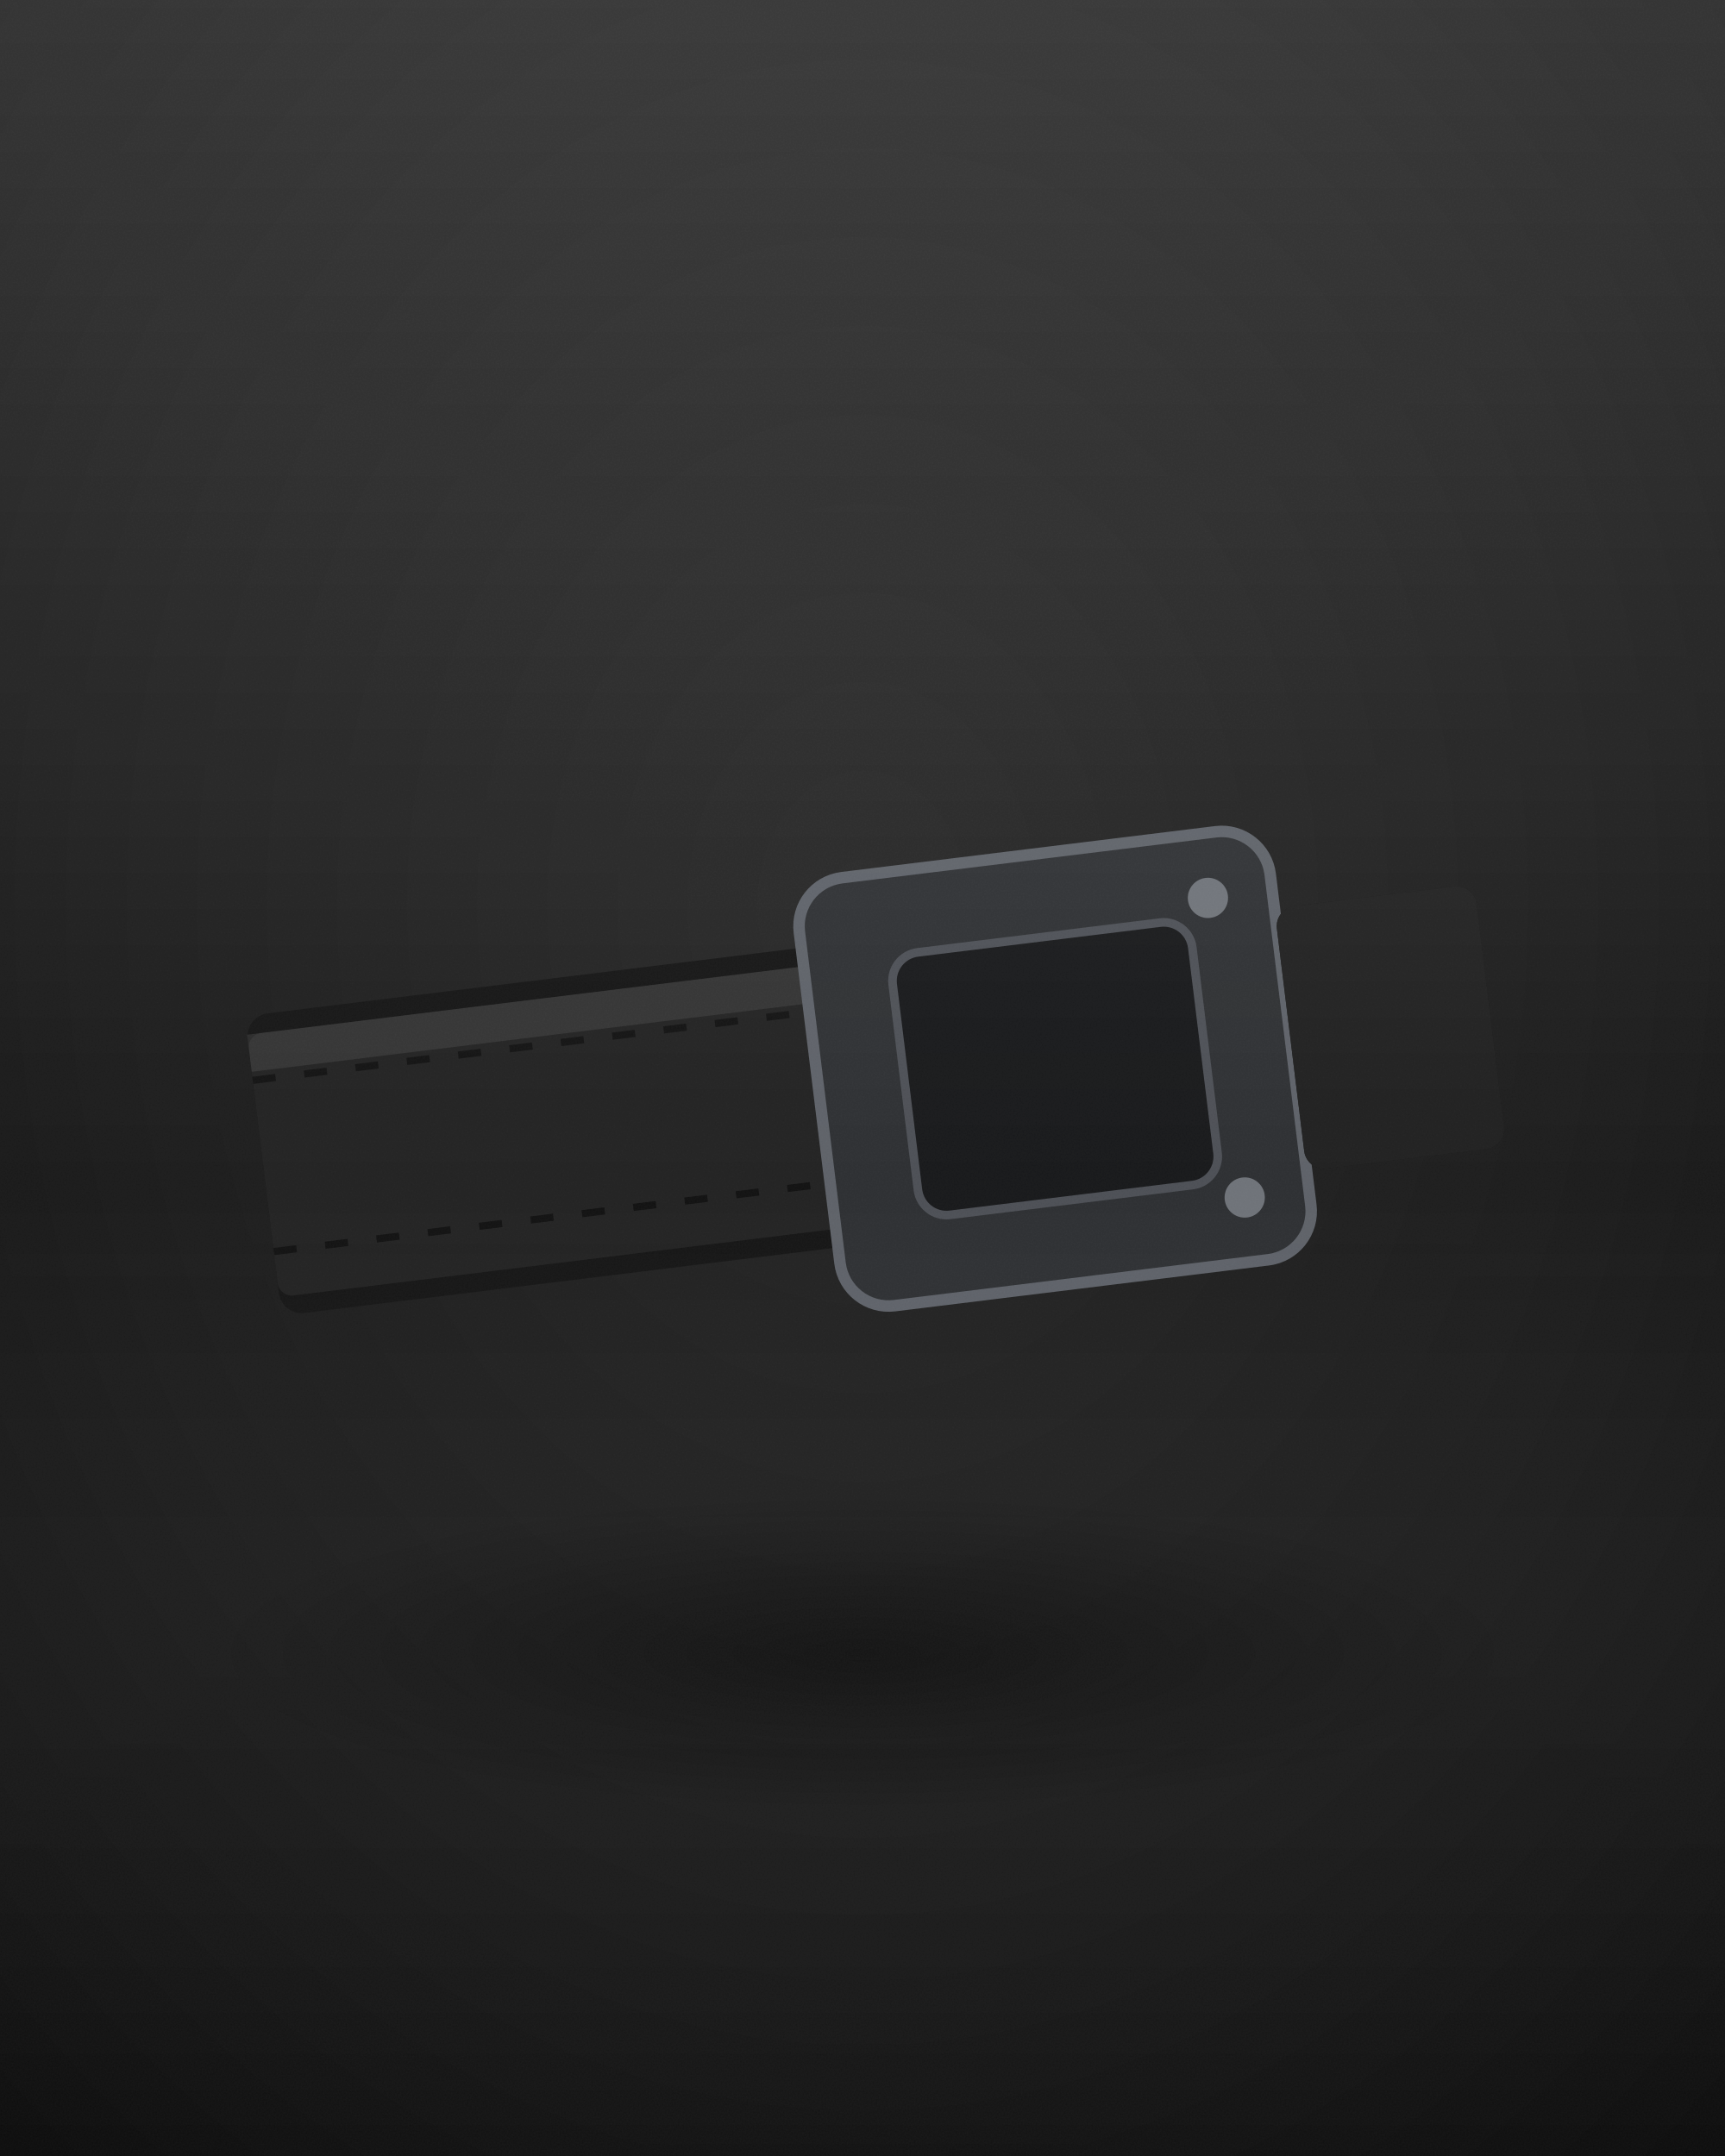
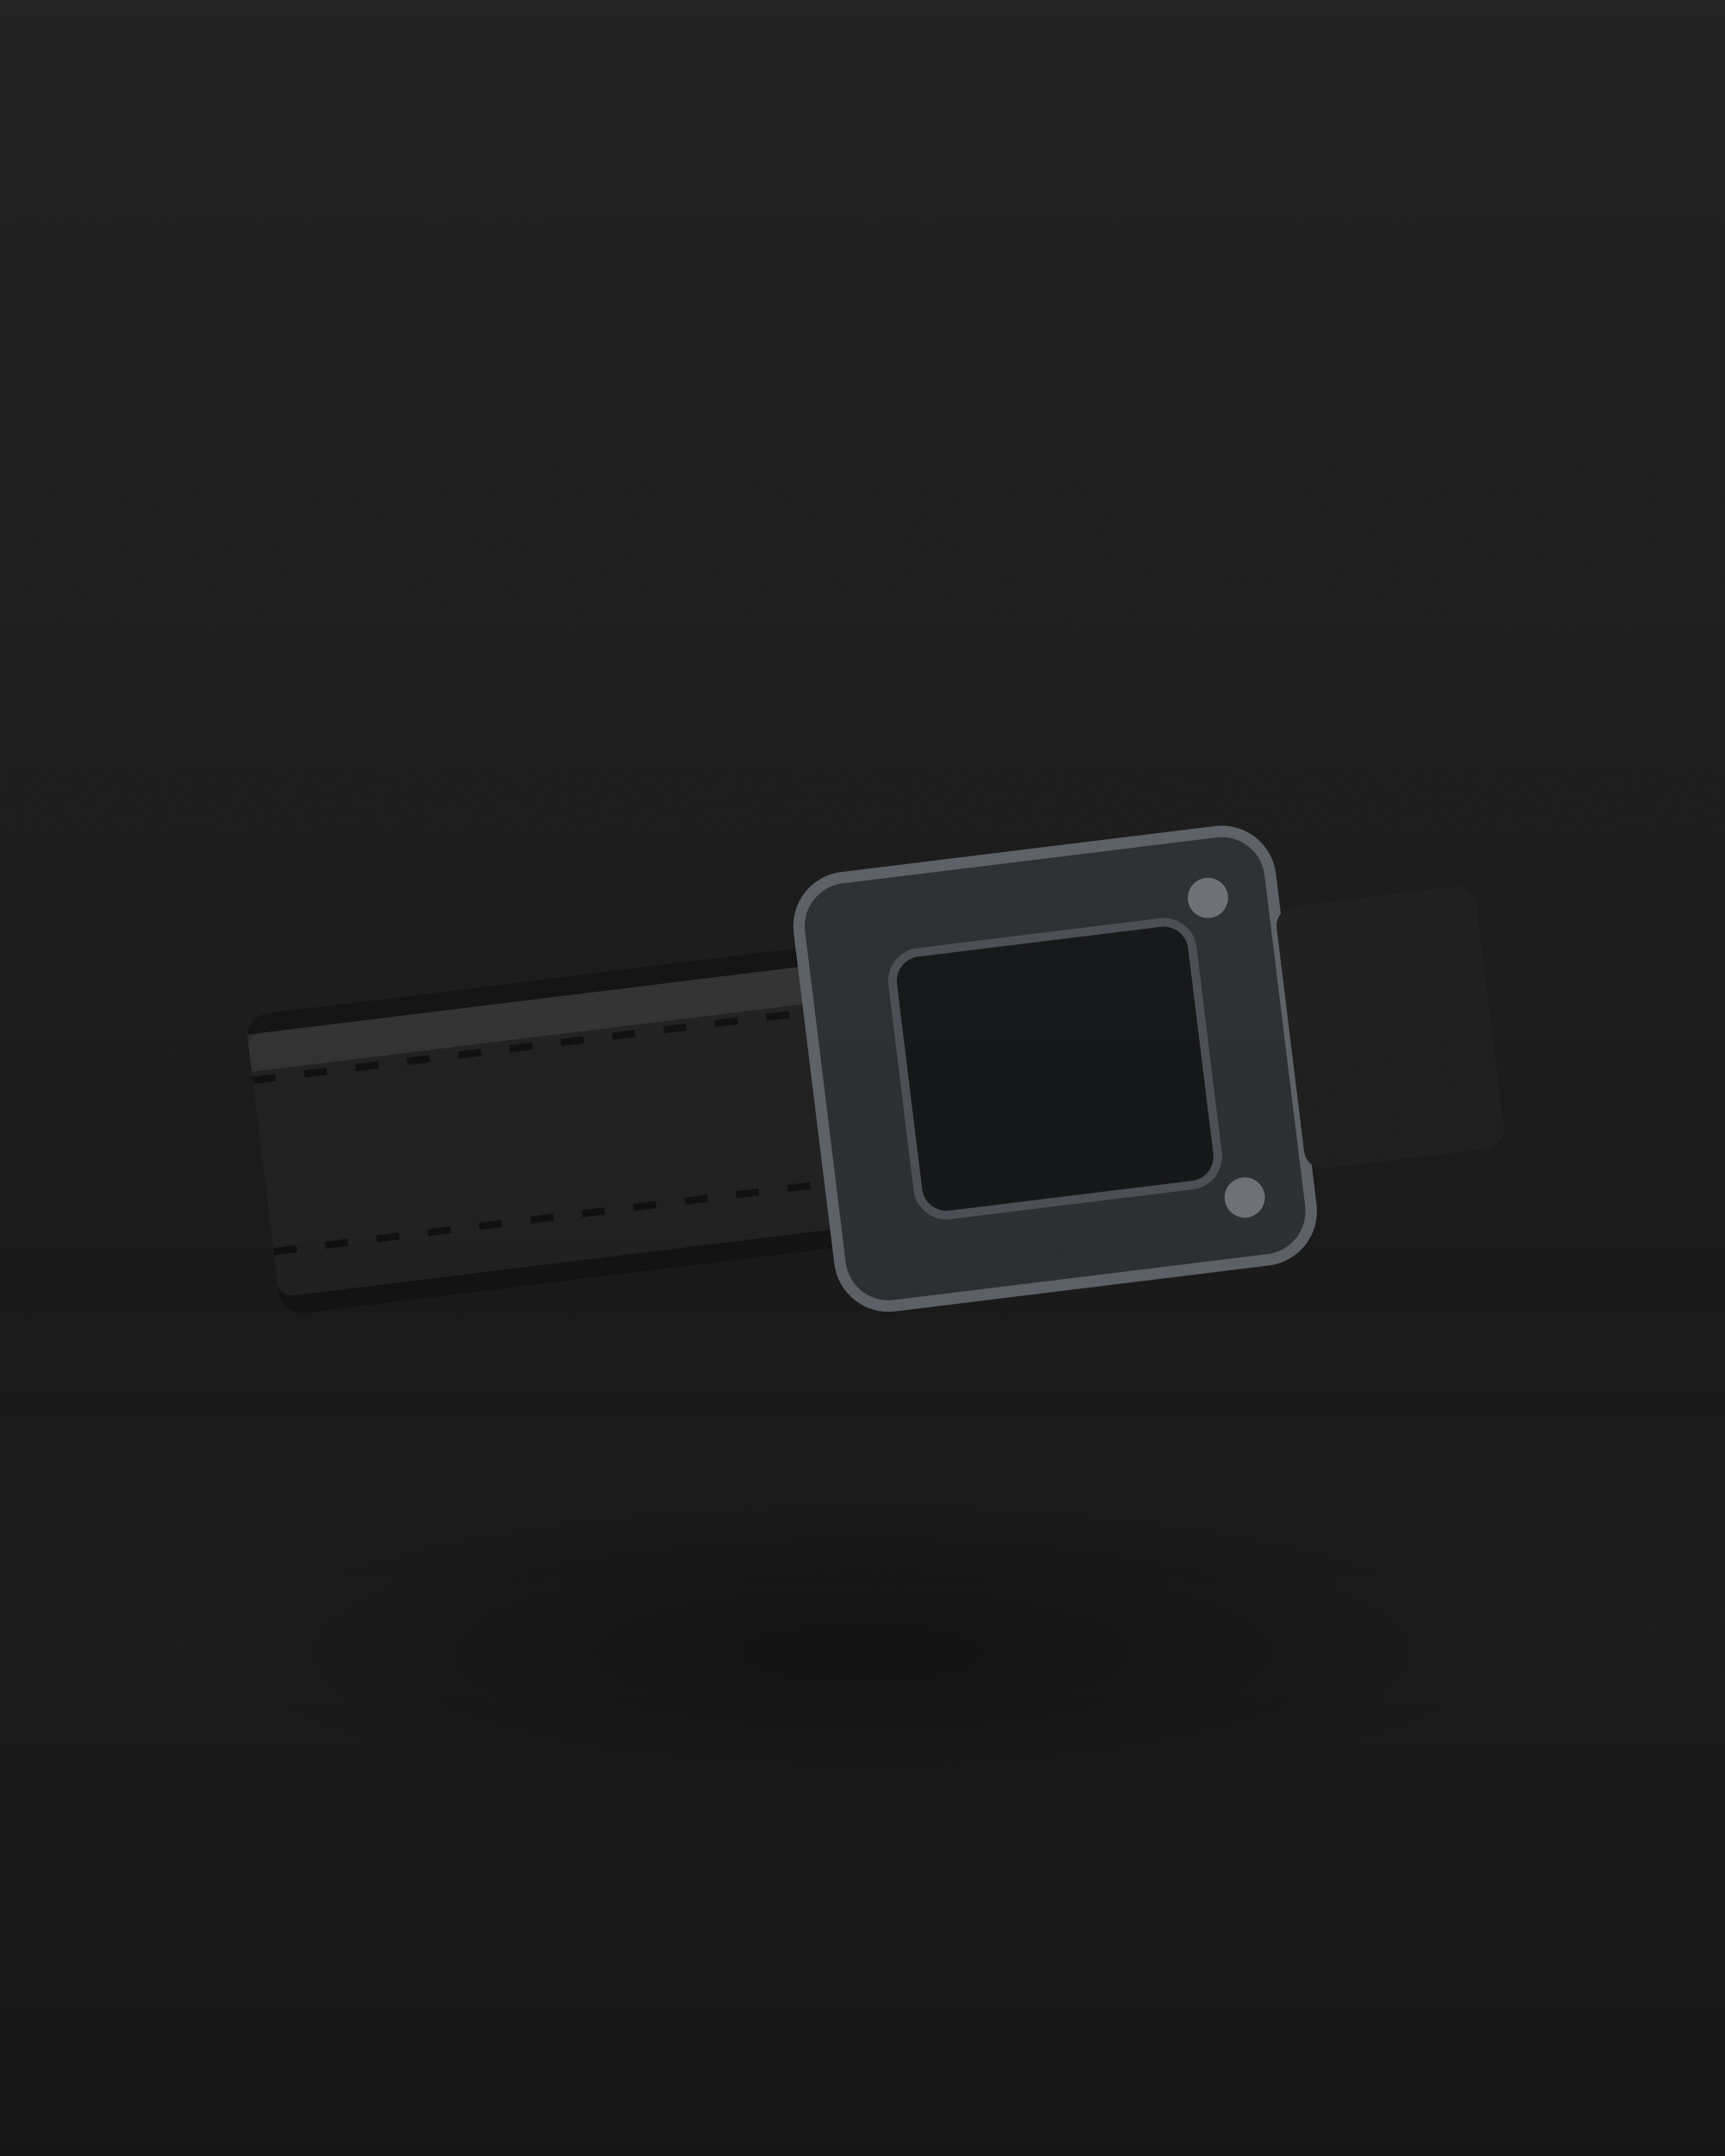
<svg xmlns="http://www.w3.org/2000/svg" width="1200" height="1500" viewBox="0 0 1200 1500">
  <defs>
-     <radialGradient id="bg-bastion-heavy-collar-3" cx="50%" cy="42%" r="75%">
-       <stop offset="0%" stop-color="#232323" />
-       <stop offset="60%" stop-color="#181818" />
-       <stop offset="100%" stop-color="#0e0e0e" />
-     </radialGradient>
+     <linearGradient id="bg-bastion-heavy-collar-3" x1="0" y1="0" x2="0" y2="1">
+       <stop offset="0%" stop-color="#1c1c1c" />
+       <stop offset="100%" stop-color="#151515" />
+     </linearGradient>
    <radialGradient id="floor-bastion-heavy-collar-3" cx="50%" cy="50%" r="50%">
-       <stop offset="0%" stop-color="#000000" stop-opacity="0.55" />
+       <stop offset="0%" stop-color="#000000" stop-opacity="0.4" />
      <stop offset="100%" stop-color="#000000" stop-opacity="0" />
    </radialGradient>
    <filter id="grain-bastion-heavy-collar-3">
-       <feTurbulence type="fractalNoise" baseFrequency="0.9" numOctaves="2" stitchTiles="stitch" />
-       <feColorMatrix type="matrix" values="0 0 0 0 1  0 0 0 0 1  0 0 0 0 1  0 0 0 0.03 0" />
+       <feTurbulence type="fractalNoise" baseFrequency="0.85" numOctaves="1" stitchTiles="stitch" />
+       <feColorMatrix type="matrix" values="0 0 0 0 1  0 0 0 0 1  0 0 0 0 1  0 0 0 0.012 0" />
    </filter>
    <linearGradient id="sheen-bastion-heavy-collar-3" x1="0" y1="0" x2="0" y2="1">
-       <stop offset="0%" stop-color="#ffffff" stop-opacity="0.28" />
-       <stop offset="55%" stop-color="#ffffff" stop-opacity="0.02" />
-       <stop offset="100%" stop-color="#000000" stop-opacity="0.25" />
+       <stop offset="0%" stop-color="#ffffff" stop-opacity="0.05" />
+       <stop offset="60%" stop-color="#ffffff" stop-opacity="0" />
+       <stop offset="100%" stop-color="#000000" stop-opacity="0.08" />
    </linearGradient>
  </defs>
  <rect width="1200" height="1500" fill="url(#bg-bastion-heavy-collar-3)" />
  <ellipse cx="600" cy="1150" rx="460" ry="110" fill="url(#floor-bastion-heavy-collar-3)" />
  <g transform="translate(600 760) rotate(-7)">
    <rect x="-420" y="-105" width="420" height="210" rx="16" fill="#111111" />
    <rect x="-420" y="-92" width="420" height="184" rx="10" fill="#1F1F1F" />
    <rect x="-420" y="-92" width="420" height="26" fill="#505050" opacity="0.35" />
    <g stroke="#0c0c0c" stroke-width="5" stroke-dasharray="16 20" opacity="0.9">
      <path d="M-420 -60 H0" />
      <path d="M-420 60 H0" />
    </g>
    <rect x="-30" y="-150" width="330" height="300" rx="34" fill="#2b2d30" stroke="#5b5f66" stroke-width="8" />
    <rect x="30" y="-92" width="210" height="184" rx="20" fill="#141517" stroke="#4a4d53" stroke-width="6" />
    <circle cx="255" cy="-105" r="14" fill="#6c7076" />
    <circle cx="255" cy="105" r="14" fill="#6c7076" />
    <rect x="300" y="-92" width="140" height="184" rx="14" fill="#111111" />
    <rect x="300" y="-92" width="140" height="184" rx="14" fill="#1F1F1F" opacity="0.85" />
  </g>
  <rect width="1200" height="1500" fill="url(#sheen-bastion-heavy-collar-3)" opacity="0.5" />
  <rect width="1200" height="1500" filter="url(#grain-bastion-heavy-collar-3)" />
</svg>
